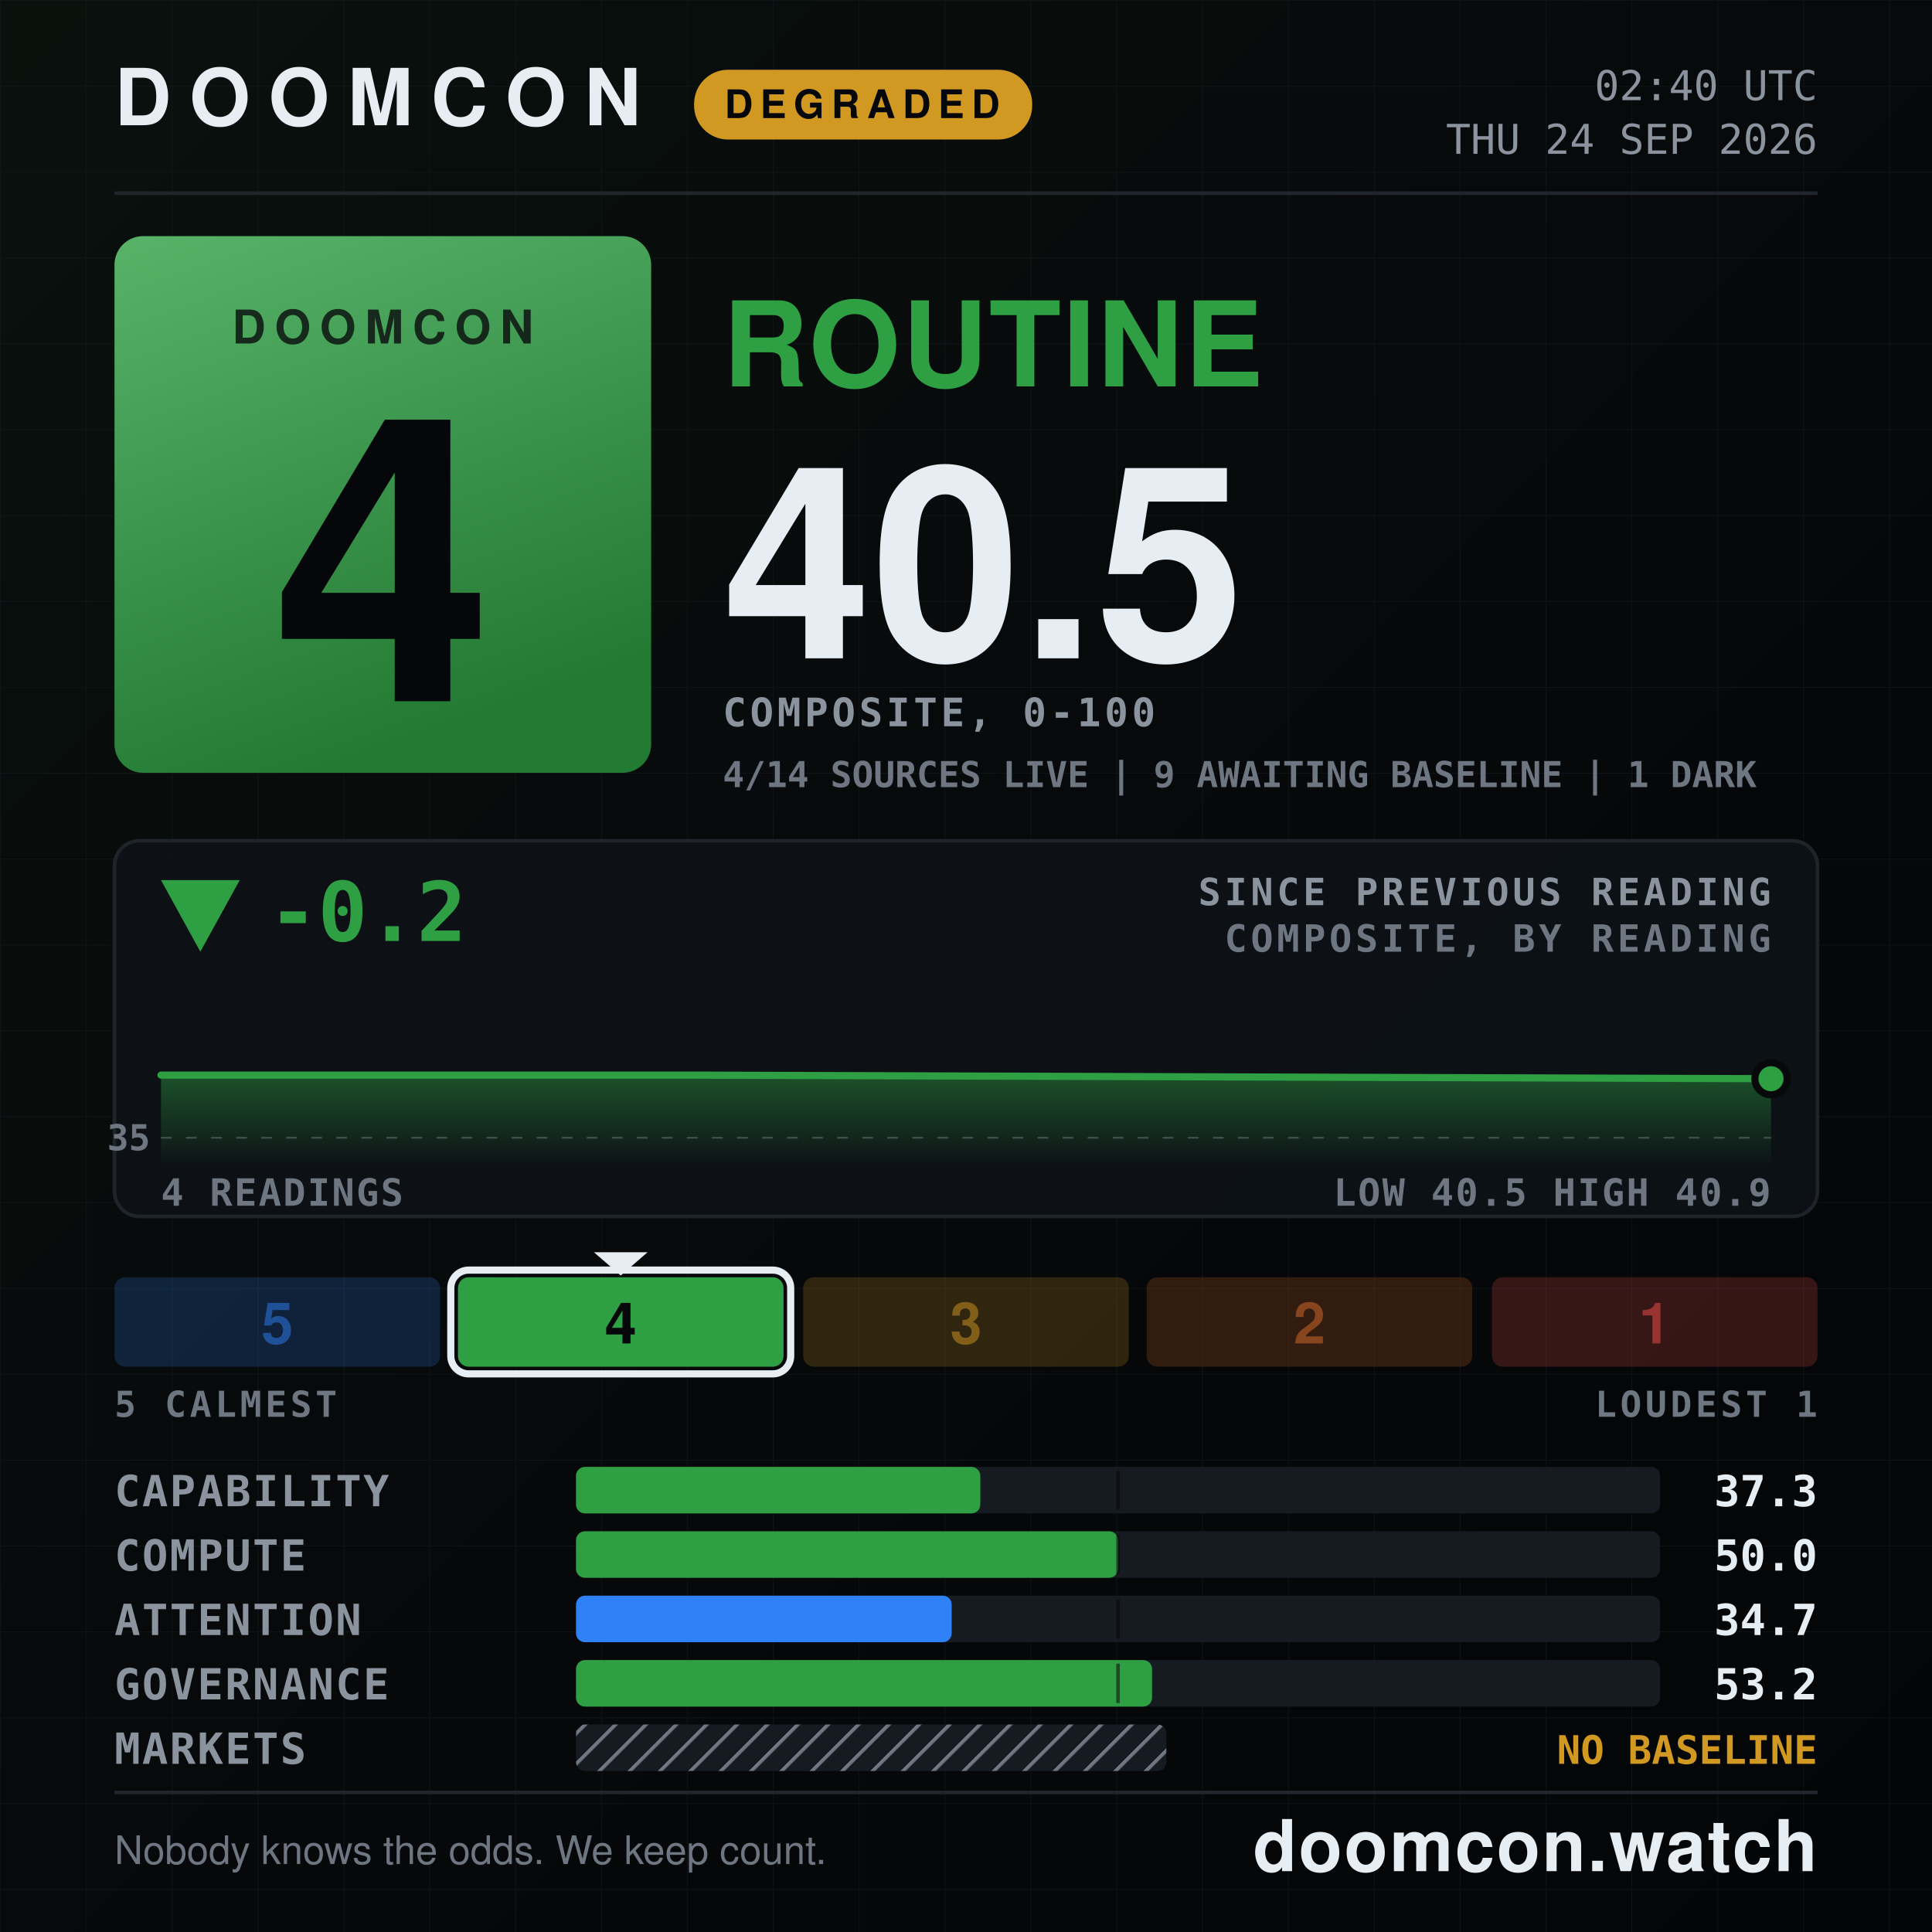
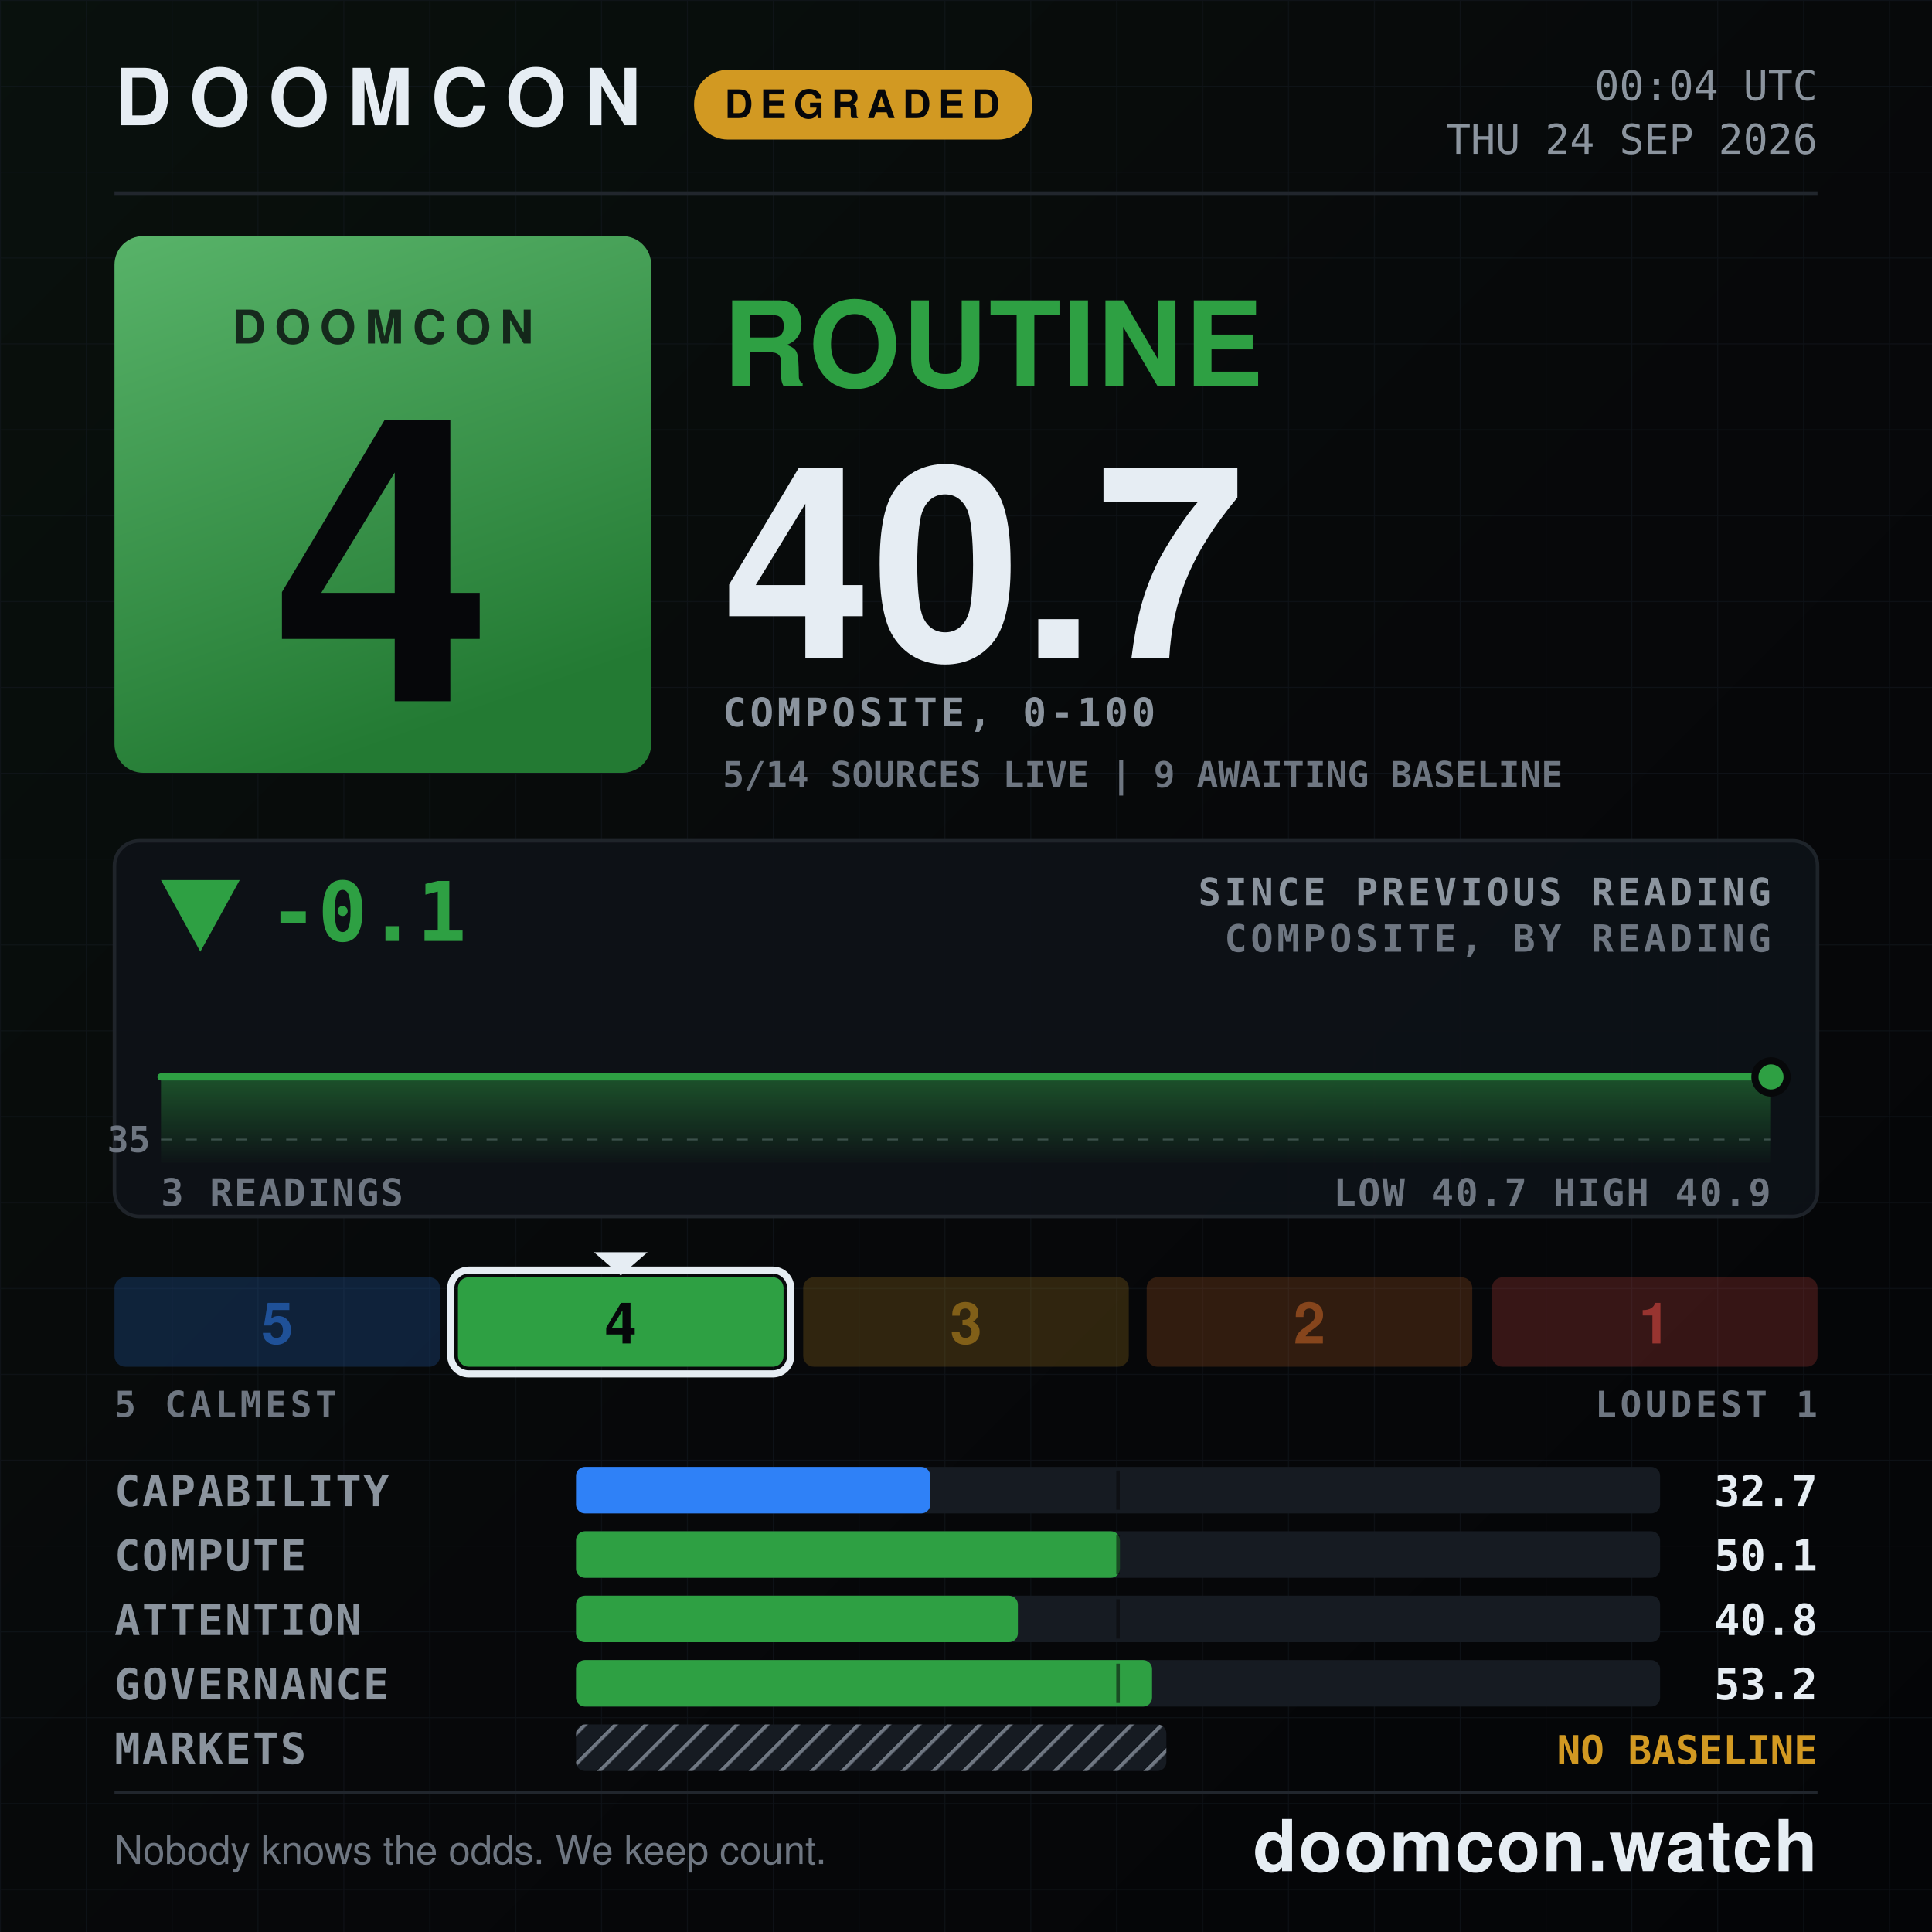
- <svg xmlns="http://www.w3.org/2000/svg" width="1080" height="1080" viewBox="0 0 1080 1080" role="img" aria-label="DOOMCON 4 ROUTINE — 40.5 of 100">
+ <svg xmlns="http://www.w3.org/2000/svg" width="1080" height="1080" viewBox="0 0 1080 1080" role="img" aria-label="DOOMCON 4 ROUTINE — 40.7 of 100">
  <defs>
    <pattern id="dark-hatch" width="12" height="12" patternUnits="userSpaceOnUse" patternTransform="rotate(45)">
      <rect width="12" height="12" fill="#161b22" />
      <line x1="0" y1="0" x2="0" y2="12" stroke="#6e7681" stroke-width="4" />
    </pattern>
    <pattern id="grid" width="48" height="48" patternUnits="userSpaceOnUse">
      <path d="M48 0H0V48" fill="none" stroke="#141a22" stroke-width="1" />
    </pattern>
    <linearGradient id="grad-bg" x1="0" y1="0" x2="1" y2="1">
      <stop offset="0" stop-color="#09110d" />
      <stop offset="0.55" stop-color="#07080a" />
      <stop offset="1" stop-color="#040507" />
    </linearGradient>
    <linearGradient id="grad-chip" x1="0" y1="0" x2="0.35" y2="1">
      <stop offset="0" stop-color="#58b369" />
      <stop offset="1" stop-color="#237a33" />
    </linearGradient>
    <linearGradient id="grad-spark" x1="0" y1="0" x2="0" y2="1">
      <stop offset="0" stop-color="#2ea043" stop-opacity="0.45" />
      <stop offset="1" stop-color="#2ea043" stop-opacity="0.02" />
    </linearGradient>
  </defs>
  <rect x="0" y="0" width="1080" height="1080" fill="url(#grad-bg)" />
  <rect x="0" y="0" width="1080" height="1080" fill="url(#grid)" opacity="0.55" />
  <text x="64" y="70" font-family="ui-sans-serif, system-ui, -apple-system, Segoe UI, Helvetica, Arial, sans-serif" font-size="44" font-weight="800" fill="#e6edf3" text-anchor="start" letter-spacing="10">DOOMCON</text>
  <rect x="388" y="39" width="189" height="39" fill="#d29922" rx="19" />
  <text x="482" y="66" font-family="ui-sans-serif, system-ui, -apple-system, Segoe UI, Helvetica, Arial, sans-serif" font-size="22" font-weight="800" fill="#06070a" text-anchor="middle" letter-spacing="4">DEGRADED</text>
-   <text x="1016" y="56" font-family="ui-monospace, SFMono-Regular, Menlo, DejaVu Sans Mono, Consolas, monospace" font-size="23" font-weight="500" fill="#8b949e" text-anchor="end">02:40 UTC</text>
+   <text x="1016" y="56" font-family="ui-monospace, SFMono-Regular, Menlo, DejaVu Sans Mono, Consolas, monospace" font-size="23" font-weight="500" fill="#8b949e" text-anchor="end">00:04 UTC</text>
  <text x="1016" y="86" font-family="ui-monospace, SFMono-Regular, Menlo, DejaVu Sans Mono, Consolas, monospace" font-size="23" font-weight="500" fill="#8b949e" text-anchor="end">THU 24 SEP 2026</text>
  <line x1="64" y1="108" x2="1016" y2="108" stroke="#21262d" stroke-width="2" />
  <rect x="64" y="132" width="300" height="300" fill="url(#grad-chip)" rx="16" />
  <text x="214" y="192" font-family="ui-sans-serif, system-ui, -apple-system, Segoe UI, Helvetica, Arial, sans-serif" font-size="26" font-weight="800" fill="#06070a" text-anchor="middle" letter-spacing="5" opacity="0.78">DOOMCON</text>
  <text x="214" y="392" font-family="ui-sans-serif, system-ui, -apple-system, Segoe UI, Helvetica, Arial, sans-serif" font-size="222" font-weight="800" fill="#06070a" text-anchor="middle">4</text>
  <text x="404" y="216" font-family="ui-sans-serif, system-ui, -apple-system, Segoe UI, Helvetica, Arial, sans-serif" font-size="66" font-weight="800" fill="#2ea043" text-anchor="start" letter-spacing="1">ROUTINE</text>
-   <text x="404" y="368" font-family="ui-sans-serif, system-ui, -apple-system, Segoe UI, Helvetica, Arial, sans-serif" font-size="150" font-weight="800" fill="#e6edf3" text-anchor="start">40.5</text>
+   <text x="404" y="368" font-family="ui-sans-serif, system-ui, -apple-system, Segoe UI, Helvetica, Arial, sans-serif" font-size="150" font-weight="800" fill="#e6edf3" text-anchor="start">40.7</text>
  <text x="404" y="406" font-family="ui-monospace, SFMono-Regular, Menlo, DejaVu Sans Mono, Consolas, monospace" font-size="22" font-weight="600" fill="#8b949e" text-anchor="start" letter-spacing="2">COMPOSITE, 0-100</text>
-   <text x="404" y="440" font-family="ui-monospace, SFMono-Regular, Menlo, DejaVu Sans Mono, Consolas, monospace" font-size="20" font-weight="600" fill="#6e7681" text-anchor="start">4/14 SOURCES LIVE  |  9 AWAITING BASELINE  |  1 DARK</text>
+   <text x="404" y="440" font-family="ui-monospace, SFMono-Regular, Menlo, DejaVu Sans Mono, Consolas, monospace" font-size="20" font-weight="600" fill="#6e7681" text-anchor="start">5/14 SOURCES LIVE  |  9 AWAITING BASELINE</text>
  <rect x="64" y="470" width="952" height="210" fill="#0d1117" rx="14" stroke="#21262d" stroke-width="2" opacity="0.92" />
  <polygon points="112,532 90,492 134,492" fill="#2ea043" />
-   <text x="150" y="526" font-family="ui-monospace, SFMono-Regular, Menlo, DejaVu Sans Mono, Consolas, monospace" font-size="46" font-weight="800" fill="#2ea043" text-anchor="start">-0.2</text>
+   <text x="150" y="526" font-family="ui-monospace, SFMono-Regular, Menlo, DejaVu Sans Mono, Consolas, monospace" font-size="46" font-weight="800" fill="#2ea043" text-anchor="start">-0.1</text>
  <text x="990" y="506" font-family="ui-monospace, SFMono-Regular, Menlo, DejaVu Sans Mono, Consolas, monospace" font-size="21" font-weight="600" fill="#8b949e" text-anchor="end" letter-spacing="2">SINCE PREVIOUS READING</text>
  <text x="990" y="532" font-family="ui-monospace, SFMono-Regular, Menlo, DejaVu Sans Mono, Consolas, monospace" font-size="21" font-weight="600" fill="#6e7681" text-anchor="end" letter-spacing="2">COMPOSITE, BY READING</text>
-   <line x1="90" y1="636" x2="990" y2="636" stroke="#6e7681" stroke-width="1" stroke-dasharray="6 8" opacity="0.5" />
-   <text x="84" y="643" font-family="ui-monospace, SFMono-Regular, Menlo, DejaVu Sans Mono, Consolas, monospace" font-size="20" font-weight="600" fill="#6e7681" text-anchor="end">35</text>
-   <path d="M90 601 L390 601 L690 602 L990 603 L990 650 L90 650 Z" fill="url(#grad-spark)" />
-   <path d="M90 601 L390 601 L690 602 L990 603" fill="none" stroke="#2ea043" stroke-width="4" stroke-linejoin="round" stroke-linecap="round" />
-   <circle cx="990" cy="603" r="9" fill="#2ea043" stroke="#07080a" stroke-width="4" />
-   <text x="90" y="674" font-family="ui-monospace, SFMono-Regular, Menlo, DejaVu Sans Mono, Consolas, monospace" font-size="21" font-weight="600" fill="#6e7681" text-anchor="start" letter-spacing="1">4 READINGS</text>
-   <text x="990" y="674" font-family="ui-monospace, SFMono-Regular, Menlo, DejaVu Sans Mono, Consolas, monospace" font-size="21" font-weight="600" fill="#6e7681" text-anchor="end" letter-spacing="1">LOW 40.5  HIGH 40.9</text>
+   <line x1="90" y1="637" x2="990" y2="637" stroke="#6e7681" stroke-width="1" stroke-dasharray="6 8" opacity="0.5" />
+   <text x="84" y="644" font-family="ui-monospace, SFMono-Regular, Menlo, DejaVu Sans Mono, Consolas, monospace" font-size="20" font-weight="600" fill="#6e7681" text-anchor="end">35</text>
+   <path d="M90 602 L540 602 L990 602 L990 650 L90 650 Z" fill="url(#grad-spark)" />
+   <path d="M90 602 L540 602 L990 602" fill="none" stroke="#2ea043" stroke-width="4" stroke-linejoin="round" stroke-linecap="round" />
+   <circle cx="990" cy="602" r="9" fill="#2ea043" stroke="#07080a" stroke-width="4" />
+   <text x="90" y="674" font-family="ui-monospace, SFMono-Regular, Menlo, DejaVu Sans Mono, Consolas, monospace" font-size="21" font-weight="600" fill="#6e7681" text-anchor="start" letter-spacing="1">3 READINGS</text>
+   <text x="990" y="674" font-family="ui-monospace, SFMono-Regular, Menlo, DejaVu Sans Mono, Consolas, monospace" font-size="21" font-weight="600" fill="#6e7681" text-anchor="end" letter-spacing="1">LOW 40.7  HIGH 40.9</text>
  <rect x="64" y="714" width="182" height="50" fill="#2f81f7" rx="6" opacity="0.2" />
  <text x="155" y="751" font-family="ui-sans-serif, system-ui, -apple-system, Segoe UI, Helvetica, Arial, sans-serif" font-size="32" font-weight="800" fill="#1f5198" text-anchor="middle">5</text>
  <rect x="256" y="714" width="182" height="50" fill="#2ea043" rx="6" opacity="1" />
  <rect x="252" y="710" width="190" height="58" fill="none" rx="10" stroke="#e6edf3" stroke-width="4" />
  <polygon points="332,700 362,700 347,713" fill="#e6edf3" />
  <text x="347" y="751" font-family="ui-sans-serif, system-ui, -apple-system, Segoe UI, Helvetica, Arial, sans-serif" font-size="32" font-weight="800" fill="#06070a" text-anchor="middle">4</text>
  <rect x="449" y="714" width="182" height="50" fill="#d29922" rx="6" opacity="0.2" />
  <text x="540" y="751" font-family="ui-sans-serif, system-ui, -apple-system, Segoe UI, Helvetica, Arial, sans-serif" font-size="32" font-weight="800" fill="#815f18" text-anchor="middle">3</text>
  <rect x="641" y="714" width="182" height="50" fill="#db6d28" rx="6" opacity="0.2" />
  <text x="732" y="751" font-family="ui-sans-serif, system-ui, -apple-system, Segoe UI, Helvetica, Arial, sans-serif" font-size="32" font-weight="800" fill="#86451c" text-anchor="middle">2</text>
  <rect x="834" y="714" width="182" height="50" fill="#f85149" rx="6" opacity="0.2" />
  <text x="925" y="751" font-family="ui-sans-serif, system-ui, -apple-system, Segoe UI, Helvetica, Arial, sans-serif" font-size="32" font-weight="800" fill="#983430" text-anchor="middle">1</text>
  <text x="64" y="792" font-family="ui-monospace, SFMono-Regular, Menlo, DejaVu Sans Mono, Consolas, monospace" font-size="20" font-weight="600" fill="#6e7681" text-anchor="start" letter-spacing="2">5 CALMEST</text>
  <text x="1016" y="792" font-family="ui-monospace, SFMono-Regular, Menlo, DejaVu Sans Mono, Consolas, monospace" font-size="20" font-weight="600" fill="#6e7681" text-anchor="end" letter-spacing="2">LOUDEST 1</text>
  <text x="64" y="842" font-family="ui-monospace, SFMono-Regular, Menlo, DejaVu Sans Mono, Consolas, monospace" font-size="24" font-weight="600" fill="#8b949e" text-anchor="start" letter-spacing="1">CAPABILITY</text>
  <rect x="322" y="820" width="606" height="26" fill="#161b22" rx="5" />
-   <rect x="322" y="820" width="226" height="26" fill="#2ea043" rx="5" />
+   <rect x="322" y="820" width="198" height="26" fill="#2f81f7" rx="5" />
  <line x1="625" y1="822" x2="625" y2="844" stroke="#07080a" stroke-width="2" opacity="0.55" />
-   <text x="1016" y="842" font-family="ui-monospace, SFMono-Regular, Menlo, DejaVu Sans Mono, Consolas, monospace" font-size="24" font-weight="700" fill="#e6edf3" text-anchor="end">37.3</text>
+   <text x="1016" y="842" font-family="ui-monospace, SFMono-Regular, Menlo, DejaVu Sans Mono, Consolas, monospace" font-size="24" font-weight="700" fill="#e6edf3" text-anchor="end">32.7</text>
  <text x="64" y="878" font-family="ui-monospace, SFMono-Regular, Menlo, DejaVu Sans Mono, Consolas, monospace" font-size="24" font-weight="600" fill="#8b949e" text-anchor="start" letter-spacing="1">COMPUTE</text>
  <rect x="322" y="856" width="606" height="26" fill="#161b22" rx="5" />
-   <rect x="322" y="856" width="303" height="26" fill="#2ea043" rx="5" />
+   <rect x="322" y="856" width="304" height="26" fill="#2ea043" rx="5" />
  <line x1="625" y1="858" x2="625" y2="880" stroke="#07080a" stroke-width="2" opacity="0.55" />
-   <text x="1016" y="878" font-family="ui-monospace, SFMono-Regular, Menlo, DejaVu Sans Mono, Consolas, monospace" font-size="24" font-weight="700" fill="#e6edf3" text-anchor="end">50.0</text>
+   <text x="1016" y="878" font-family="ui-monospace, SFMono-Regular, Menlo, DejaVu Sans Mono, Consolas, monospace" font-size="24" font-weight="700" fill="#e6edf3" text-anchor="end">50.1</text>
  <text x="64" y="914" font-family="ui-monospace, SFMono-Regular, Menlo, DejaVu Sans Mono, Consolas, monospace" font-size="24" font-weight="600" fill="#8b949e" text-anchor="start" letter-spacing="1">ATTENTION</text>
  <rect x="322" y="892" width="606" height="26" fill="#161b22" rx="5" />
-   <rect x="322" y="892" width="210" height="26" fill="#2f81f7" rx="5" />
+   <rect x="322" y="892" width="247" height="26" fill="#2ea043" rx="5" />
  <line x1="625" y1="894" x2="625" y2="916" stroke="#07080a" stroke-width="2" opacity="0.55" />
-   <text x="1016" y="914" font-family="ui-monospace, SFMono-Regular, Menlo, DejaVu Sans Mono, Consolas, monospace" font-size="24" font-weight="700" fill="#e6edf3" text-anchor="end">34.7</text>
+   <text x="1016" y="914" font-family="ui-monospace, SFMono-Regular, Menlo, DejaVu Sans Mono, Consolas, monospace" font-size="24" font-weight="700" fill="#e6edf3" text-anchor="end">40.8</text>
  <text x="64" y="950" font-family="ui-monospace, SFMono-Regular, Menlo, DejaVu Sans Mono, Consolas, monospace" font-size="24" font-weight="600" fill="#8b949e" text-anchor="start" letter-spacing="1">GOVERNANCE</text>
  <rect x="322" y="928" width="606" height="26" fill="#161b22" rx="5" />
  <rect x="322" y="928" width="322" height="26" fill="#2ea043" rx="5" />
  <line x1="625" y1="930" x2="625" y2="952" stroke="#07080a" stroke-width="2" opacity="0.55" />
  <text x="1016" y="950" font-family="ui-monospace, SFMono-Regular, Menlo, DejaVu Sans Mono, Consolas, monospace" font-size="24" font-weight="700" fill="#e6edf3" text-anchor="end">53.2</text>
  <text x="64" y="986" font-family="ui-monospace, SFMono-Regular, Menlo, DejaVu Sans Mono, Consolas, monospace" font-size="24" font-weight="600" fill="#8b949e" text-anchor="start" letter-spacing="1">MARKETS</text>
  <rect x="322" y="964" width="330" height="26" fill="url(#dark-hatch)" rx="5" />
  <text x="1016" y="986" font-family="ui-monospace, SFMono-Regular, Menlo, DejaVu Sans Mono, Consolas, monospace" font-size="22" font-weight="800" fill="#d29922" text-anchor="end">NO BASELINE</text>
  <line x1="64" y1="1002" x2="1016" y2="1002" stroke="#21262d" stroke-width="2" />
  <text x="64" y="1042" font-family="ui-sans-serif, system-ui, -apple-system, Segoe UI, Helvetica, Arial, sans-serif" font-size="22" font-weight="500" fill="#6e7681" text-anchor="start">Nobody knows the odds. We keep count.</text>
  <text x="1016" y="1046" font-family="ui-sans-serif, system-ui, -apple-system, Segoe UI, Helvetica, Arial, sans-serif" font-size="40" font-weight="800" fill="#e6edf3" text-anchor="end" letter-spacing="1">doomcon.watch</text>
</svg>
